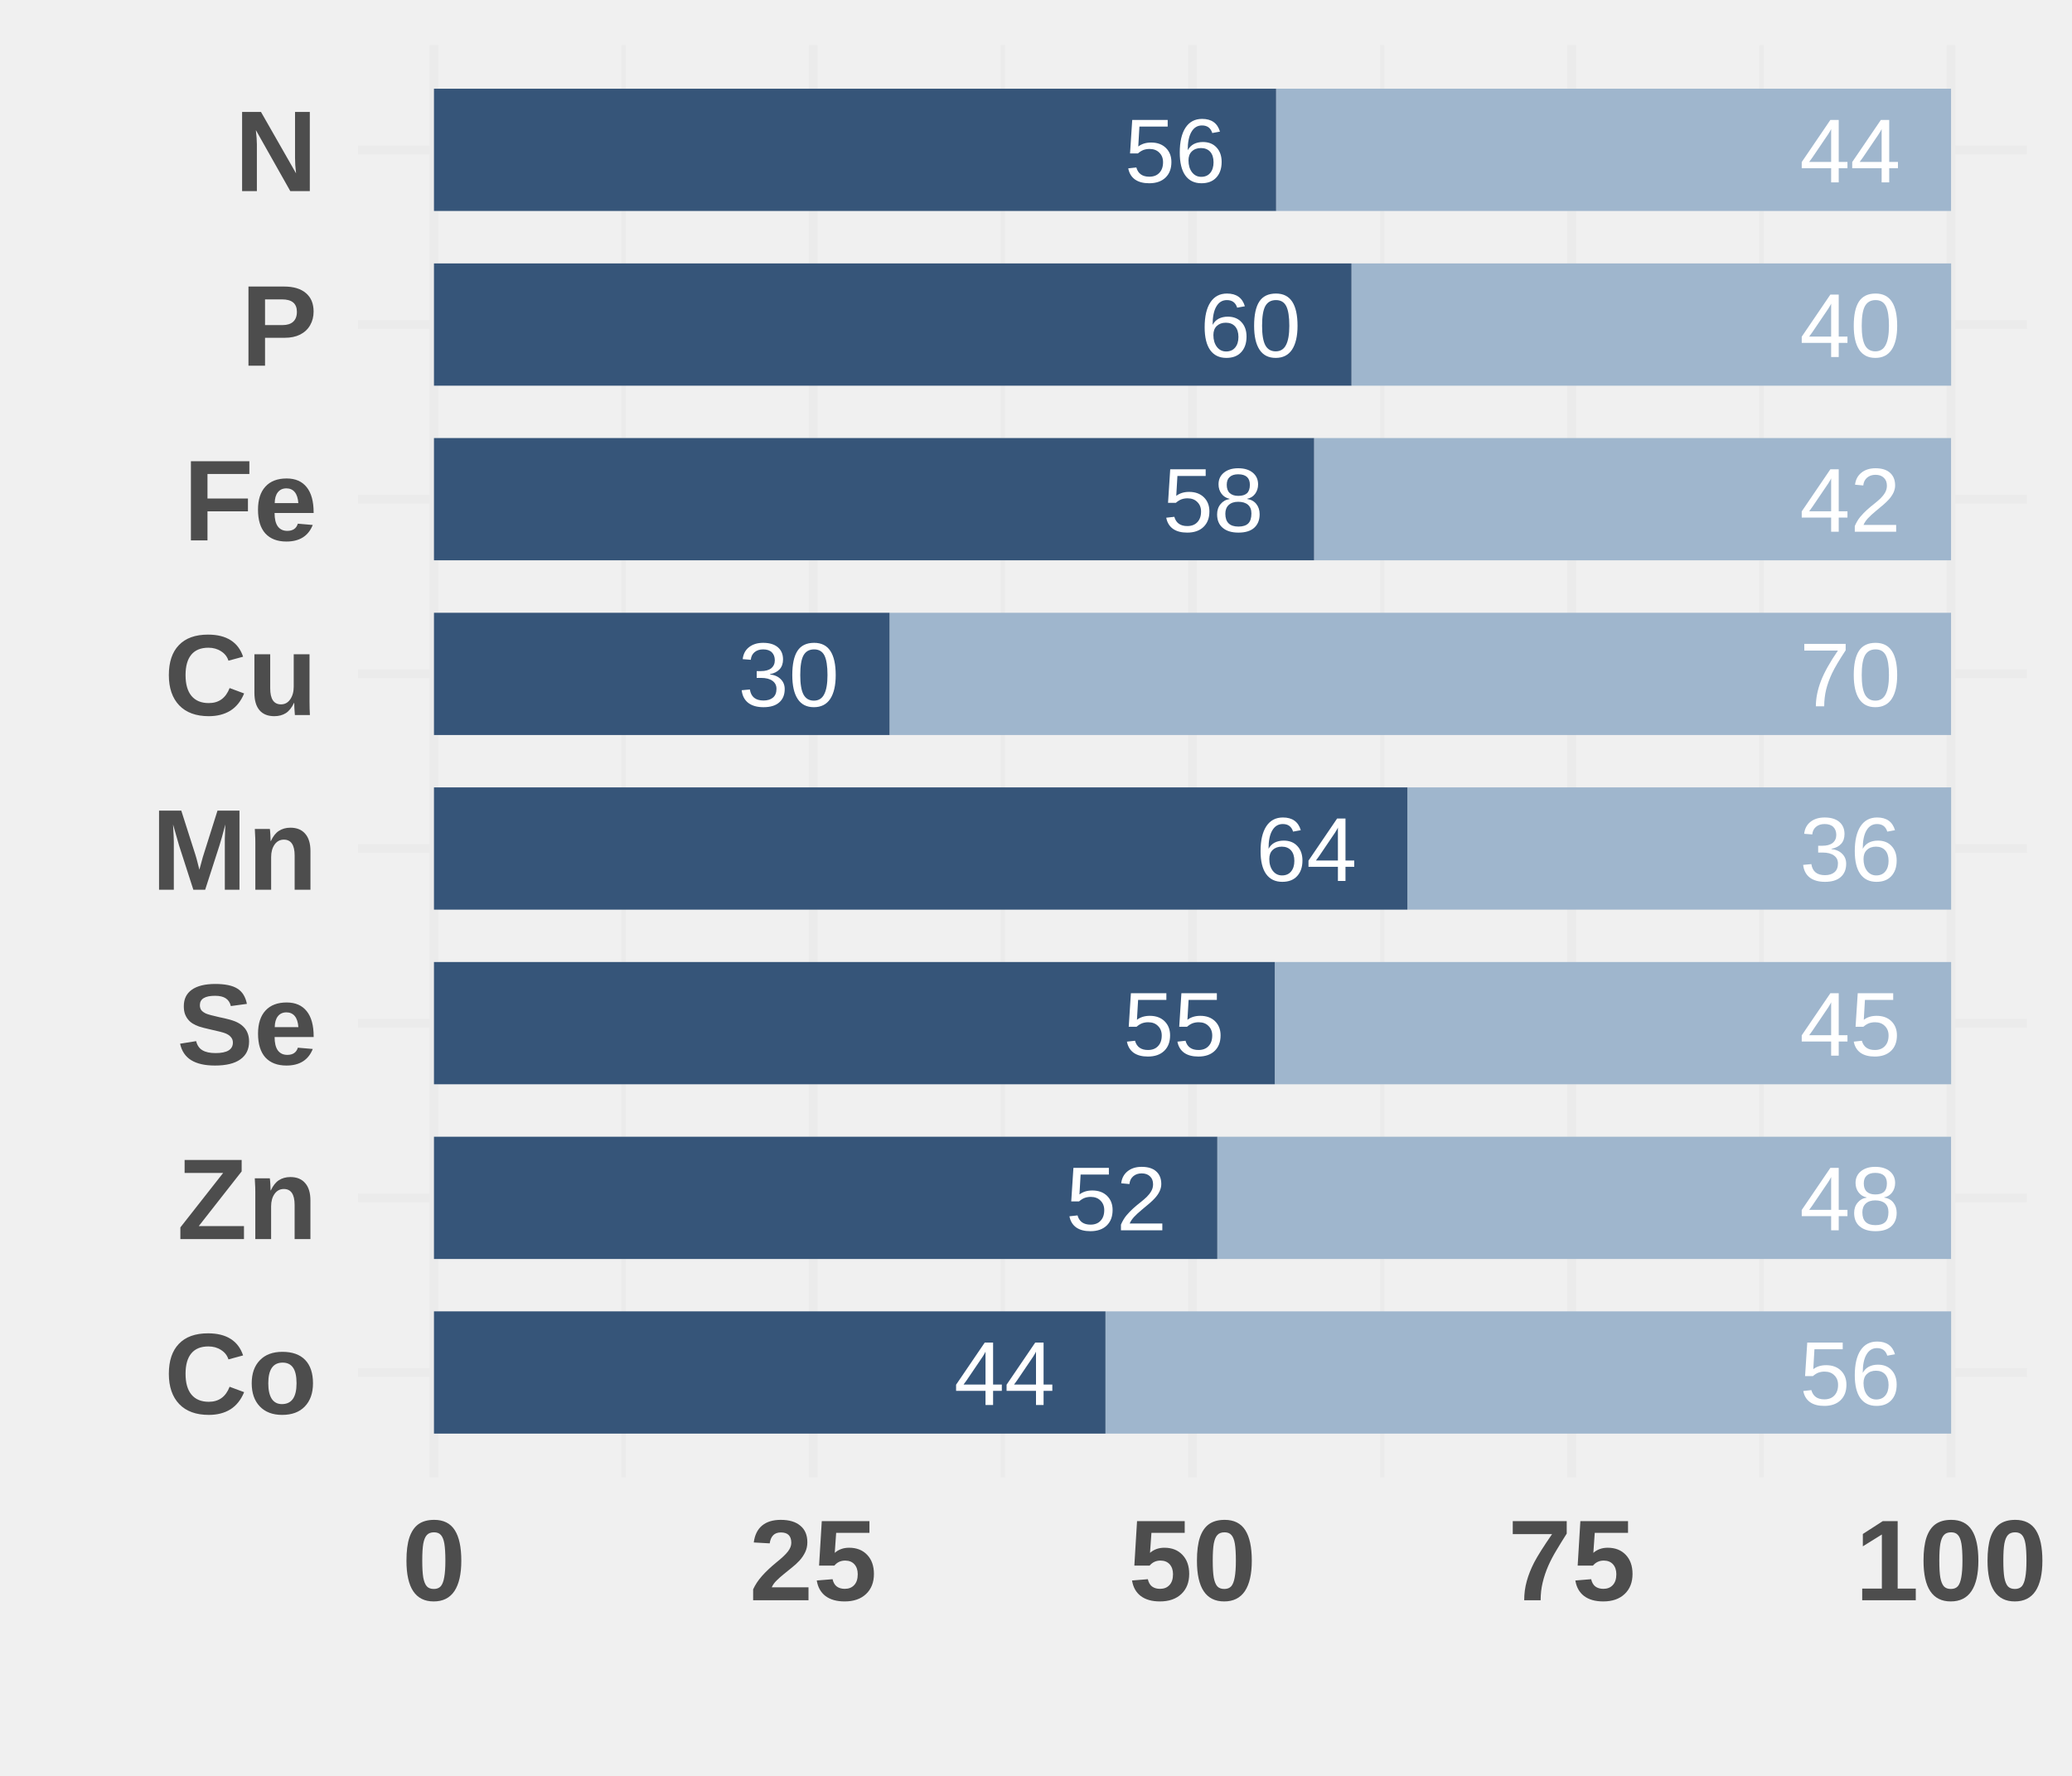
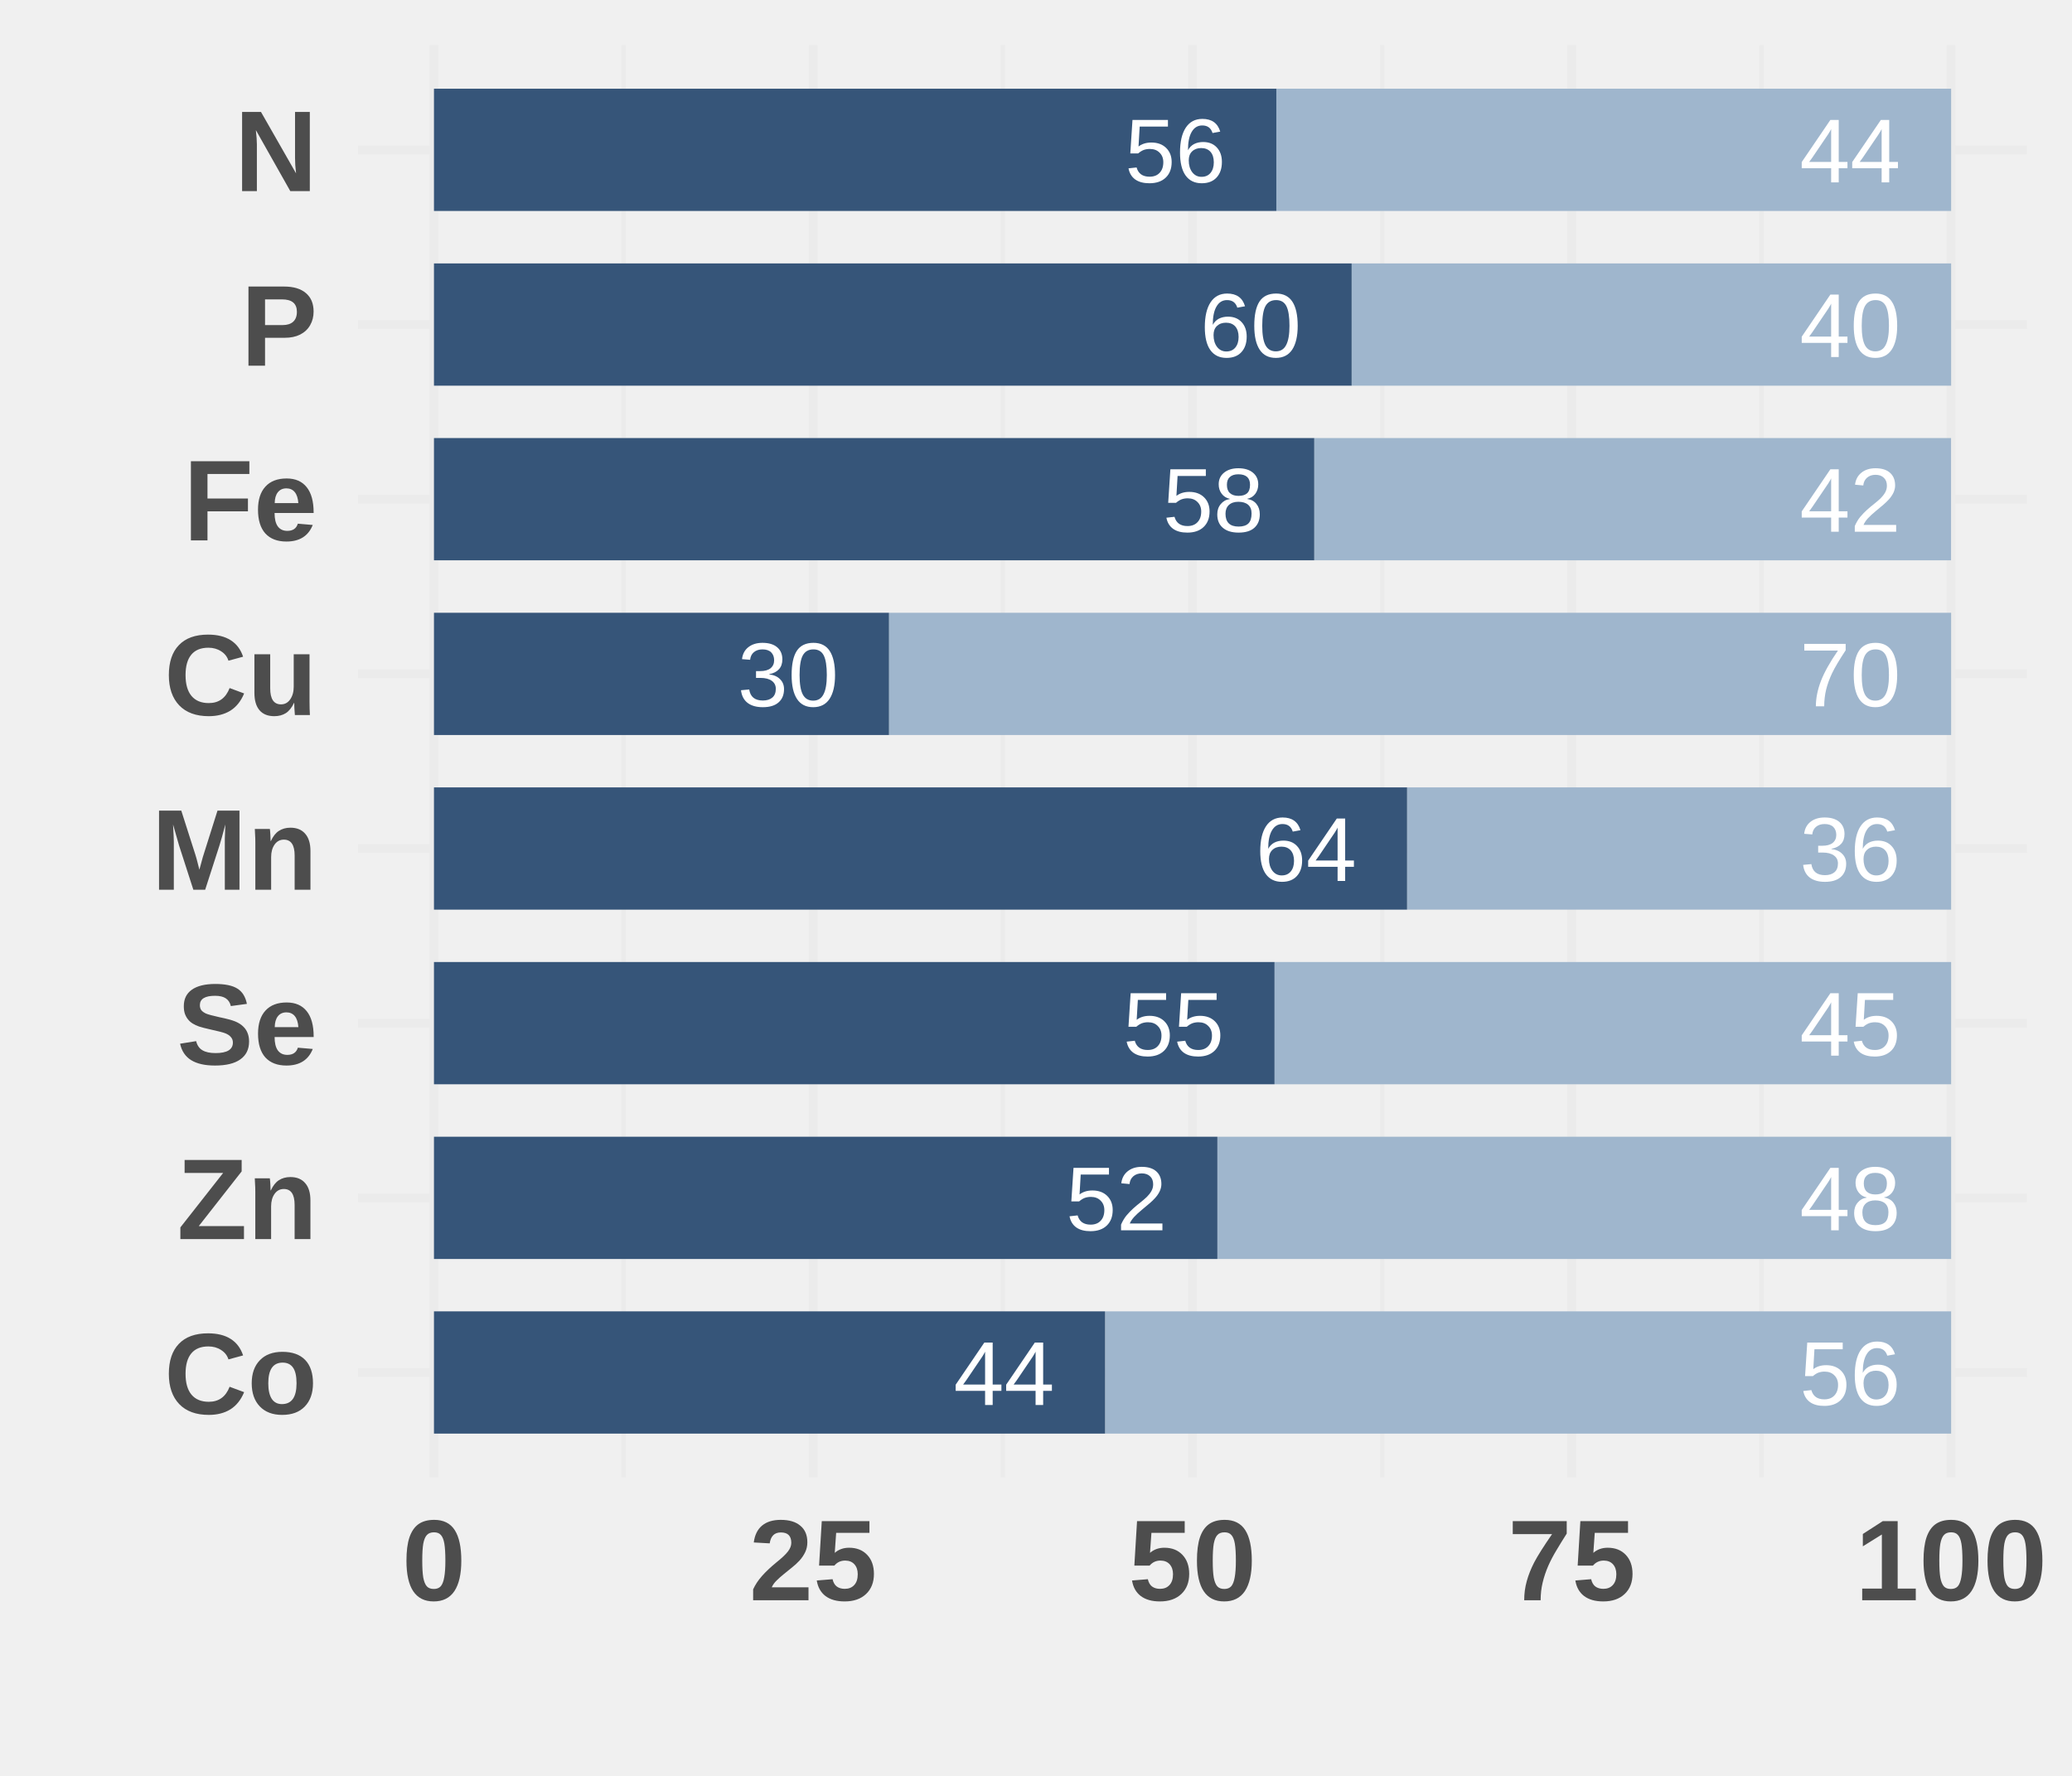
<svg xmlns="http://www.w3.org/2000/svg" class="svglite" width="252.00pt" height="216.00pt" viewBox="0 0 252.00 216.00">
  <defs>
    <style type="text/css">
    .svglite line, .svglite polyline, .svglite polygon, .svglite path, .svglite rect, .svglite circle {
      fill: none;
      stroke: #000000;
      stroke-linecap: round;
      stroke-linejoin: round;
      stroke-miterlimit: 10.00;
    }
    .svglite text {
      white-space: pre;
    }
  </style>
  </defs>
  <rect width="100%" height="100%" style="stroke: none; fill: none;" />
  <defs>
    <clipPath id="cpMC4wMHwyNTIuMDB8MC4wMHwyMTYuMDA=">
      <rect x="0.00" y="0.00" width="252.00" height="216.00" />
    </clipPath>
  </defs>
  <g clip-path="url(#cpMC4wMHwyNTIuMDB8MC4wMHwyMTYuMDA=)">
</g>
  <defs>
    <clipPath id="cpNDMuNTV8MjQ2LjUyfDUuNDh8MTc5LjY5">
      <rect x="43.55" y="5.48" width="202.97" height="174.21" />
    </clipPath>
  </defs>
  <g clip-path="url(#cpNDMuNTV8MjQ2LjUyfDUuNDh8MTc5LjY5)">
    <polyline points="75.84,179.69 75.84,5.48 " style="stroke-width: 0.53; stroke: #EBEBEB; stroke-linecap: butt;" />
    <polyline points="121.97,179.69 121.97,5.48 " style="stroke-width: 0.53; stroke: #EBEBEB; stroke-linecap: butt;" />
    <polyline points="168.10,179.69 168.10,5.48 " style="stroke-width: 0.53; stroke: #EBEBEB; stroke-linecap: butt;" />
    <polyline points="214.23,179.69 214.23,5.48 " style="stroke-width: 0.53; stroke: #EBEBEB; stroke-linecap: butt;" />
    <polyline points="43.55,166.94 246.52,166.94 " style="stroke-width: 1.07; stroke: #EBEBEB; stroke-linecap: butt;" />
    <polyline points="43.55,145.70 246.52,145.70 " style="stroke-width: 1.07; stroke: #EBEBEB; stroke-linecap: butt;" />
    <polyline points="43.55,124.45 246.52,124.45 " style="stroke-width: 1.07; stroke: #EBEBEB; stroke-linecap: butt;" />
    <polyline points="43.55,103.21 246.52,103.21 " style="stroke-width: 1.07; stroke: #EBEBEB; stroke-linecap: butt;" />
    <polyline points="43.55,81.96 246.52,81.96 " style="stroke-width: 1.07; stroke: #EBEBEB; stroke-linecap: butt;" />
    <polyline points="43.55,60.72 246.52,60.72 " style="stroke-width: 1.07; stroke: #EBEBEB; stroke-linecap: butt;" />
    <polyline points="43.55,39.47 246.52,39.47 " style="stroke-width: 1.07; stroke: #EBEBEB; stroke-linecap: butt;" />
    <polyline points="43.55,18.23 246.52,18.23 " style="stroke-width: 1.07; stroke: #EBEBEB; stroke-linecap: butt;" />
    <polyline points="52.78,179.69 52.78,5.48 " style="stroke-width: 1.07; stroke: #EBEBEB; stroke-linecap: butt;" />
    <polyline points="98.90,179.69 98.90,5.48 " style="stroke-width: 1.07; stroke: #EBEBEB; stroke-linecap: butt;" />
    <polyline points="145.03,179.69 145.03,5.48 " style="stroke-width: 1.07; stroke: #EBEBEB; stroke-linecap: butt;" />
    <polyline points="191.16,179.69 191.16,5.48 " style="stroke-width: 1.07; stroke: #EBEBEB; stroke-linecap: butt;" />
    <polyline points="237.29,179.69 237.29,5.48 " style="stroke-width: 1.07; stroke: #EBEBEB; stroke-linecap: butt;" />
-     <rect x="155.19" y="10.79" width="82.10" height="14.87" style="stroke-width: 1.07; stroke: none; stroke-linecap: square; stroke-linejoin: miter; fill: #9FB6CD;" />
-     <rect x="164.37" y="32.04" width="72.93" height="14.87" style="stroke-width: 1.07; stroke: none; stroke-linecap: square; stroke-linejoin: miter; fill: #9FB6CD;" />
-     <rect x="159.81" y="53.28" width="77.48" height="14.87" style="stroke-width: 1.07; stroke: none; stroke-linecap: square; stroke-linejoin: miter; fill: #9FB6CD;" />
-     <rect x="108.19" y="74.53" width="129.10" height="14.87" style="stroke-width: 1.07; stroke: none; stroke-linecap: square; stroke-linejoin: miter; fill: #9FB6CD;" />
-     <rect x="171.17" y="95.77" width="66.13" height="14.87" style="stroke-width: 1.07; stroke: none; stroke-linecap: square; stroke-linejoin: miter; fill: #9FB6CD;" />
-     <rect x="155.04" y="117.01" width="82.26" height="14.87" style="stroke-width: 1.07; stroke: none; stroke-linecap: square; stroke-linejoin: miter; fill: #9FB6CD;" />
-     <rect x="148.04" y="138.26" width="89.25" height="14.87" style="stroke-width: 1.07; stroke: none; stroke-linecap: square; stroke-linejoin: miter; fill: #9FB6CD;" />
-     <rect x="134.45" y="159.50" width="102.85" height="14.87" style="stroke-width: 1.07; stroke: none; stroke-linecap: square; stroke-linejoin: miter; fill: #9FB6CD;" />
-     <rect x="52.78" y="10.79" width="102.42" height="14.87" style="stroke-width: 1.07; stroke: none; stroke-linecap: square; stroke-linejoin: miter; fill: #365579;" />
-     <rect x="52.78" y="32.04" width="111.59" height="14.87" style="stroke-width: 1.07; stroke: none; stroke-linecap: square; stroke-linejoin: miter; fill: #365579;" />
-     <rect x="52.78" y="53.28" width="107.04" height="14.87" style="stroke-width: 1.07; stroke: none; stroke-linecap: square; stroke-linejoin: miter; fill: #365579;" />
-     <rect x="52.78" y="74.53" width="55.41" height="14.87" style="stroke-width: 1.07; stroke: none; stroke-linecap: square; stroke-linejoin: miter; fill: #365579;" />
-     <rect x="52.78" y="95.77" width="118.39" height="14.87" style="stroke-width: 1.07; stroke: none; stroke-linecap: square; stroke-linejoin: miter; fill: #365579;" />
-     <rect x="52.78" y="117.01" width="102.26" height="14.87" style="stroke-width: 1.07; stroke: none; stroke-linecap: square; stroke-linejoin: miter; fill: #365579;" />
-     <rect x="52.78" y="138.26" width="95.27" height="14.87" style="stroke-width: 1.07; stroke: none; stroke-linecap: square; stroke-linejoin: miter; fill: #365579;" />
-     <rect x="52.78" y="159.50" width="81.67" height="14.87" style="stroke-width: 1.07; stroke: none; stroke-linecap: square; stroke-linejoin: miter; fill: #365579;" />
+     <rect x="155.23" y="10.79" width="82.07" height="14.87" style="stroke-width: 1.07; stroke: none; stroke-linecap: square; stroke-linejoin: miter; fill: #9FB6CD;" />
+     <rect x="164.39" y="32.04" width="72.91" height="14.87" style="stroke-width: 1.07; stroke: none; stroke-linecap: square; stroke-linejoin: miter; fill: #9FB6CD;" />
+     <rect x="159.83" y="53.28" width="77.46" height="14.87" style="stroke-width: 1.07; stroke: none; stroke-linecap: square; stroke-linejoin: miter; fill: #9FB6CD;" />
+     <rect x="108.12" y="74.53" width="129.18" height="14.87" style="stroke-width: 1.07; stroke: none; stroke-linecap: square; stroke-linejoin: miter; fill: #9FB6CD;" />
+     <rect x="171.13" y="95.77" width="66.17" height="14.87" style="stroke-width: 1.07; stroke: none; stroke-linecap: square; stroke-linejoin: miter; fill: #9FB6CD;" />
+     <rect x="155.01" y="117.01" width="82.29" height="14.87" style="stroke-width: 1.07; stroke: none; stroke-linecap: square; stroke-linejoin: miter; fill: #9FB6CD;" />
+     <rect x="148.06" y="138.26" width="89.24" height="14.87" style="stroke-width: 1.07; stroke: none; stroke-linecap: square; stroke-linejoin: miter; fill: #9FB6CD;" />
+     <rect x="134.40" y="159.50" width="102.90" height="14.87" style="stroke-width: 1.07; stroke: none; stroke-linecap: square; stroke-linejoin: miter; fill: #9FB6CD;" />
+     <rect x="52.78" y="10.79" width="102.45" height="14.87" style="stroke-width: 1.07; stroke: none; stroke-linecap: square; stroke-linejoin: miter; fill: #365579;" />
+     <rect x="52.78" y="32.04" width="111.61" height="14.87" style="stroke-width: 1.07; stroke: none; stroke-linecap: square; stroke-linejoin: miter; fill: #365579;" />
+     <rect x="52.78" y="53.28" width="107.06" height="14.87" style="stroke-width: 1.07; stroke: none; stroke-linecap: square; stroke-linejoin: miter; fill: #365579;" />
+     <rect x="52.78" y="74.53" width="55.34" height="14.87" style="stroke-width: 1.07; stroke: none; stroke-linecap: square; stroke-linejoin: miter; fill: #365579;" />
+     <rect x="52.78" y="95.77" width="118.35" height="14.87" style="stroke-width: 1.07; stroke: none; stroke-linecap: square; stroke-linejoin: miter; fill: #365579;" />
+     <rect x="52.78" y="117.01" width="102.23" height="14.87" style="stroke-width: 1.07; stroke: none; stroke-linecap: square; stroke-linejoin: miter; fill: #365579;" />
+     <rect x="52.78" y="138.26" width="95.28" height="14.87" style="stroke-width: 1.07; stroke: none; stroke-linecap: square; stroke-linejoin: miter; fill: #365579;" />
+     <rect x="52.78" y="159.50" width="81.62" height="14.87" style="stroke-width: 1.07; stroke: none; stroke-linecap: square; stroke-linejoin: miter; fill: #365579;" />
    <text x="231.16" y="22.18" text-anchor="end" style="font-size: 11.04px;fill: #FFFFFF; font-family: &quot;Arial&quot;;" textLength="12.27px" lengthAdjust="spacingAndGlyphs">44</text>
    <text x="231.16" y="43.42" text-anchor="end" style="font-size: 11.04px;fill: #FFFFFF; font-family: &quot;Arial&quot;;" textLength="12.27px" lengthAdjust="spacingAndGlyphs">40</text>
    <text x="231.16" y="64.67" text-anchor="end" style="font-size: 11.04px;fill: #FFFFFF; font-family: &quot;Arial&quot;;" textLength="12.27px" lengthAdjust="spacingAndGlyphs">42</text>
    <text x="231.16" y="85.91" text-anchor="end" style="font-size: 11.04px;fill: #FFFFFF; font-family: &quot;Arial&quot;;" textLength="12.27px" lengthAdjust="spacingAndGlyphs">70</text>
    <text x="231.16" y="107.15" text-anchor="end" style="font-size: 11.04px;fill: #FFFFFF; font-family: &quot;Arial&quot;;" textLength="12.27px" lengthAdjust="spacingAndGlyphs">36</text>
    <text x="231.16" y="128.40" text-anchor="end" style="font-size: 11.04px;fill: #FFFFFF; font-family: &quot;Arial&quot;;" textLength="12.27px" lengthAdjust="spacingAndGlyphs">45</text>
    <text x="231.16" y="149.64" text-anchor="end" style="font-size: 11.04px;fill: #FFFFFF; font-family: &quot;Arial&quot;;" textLength="12.27px" lengthAdjust="spacingAndGlyphs">48</text>
    <text x="231.16" y="170.89" text-anchor="end" style="font-size: 11.04px;fill: #FFFFFF; font-family: &quot;Arial&quot;;" textLength="12.27px" lengthAdjust="spacingAndGlyphs">56</text>
-     <text x="149.06" y="22.18" text-anchor="end" style="font-size: 11.04px;fill: #FFFFFF; font-family: &quot;Arial&quot;;" textLength="12.27px" lengthAdjust="spacingAndGlyphs">56</text>
-     <text x="158.23" y="43.42" text-anchor="end" style="font-size: 11.04px;fill: #FFFFFF; font-family: &quot;Arial&quot;;" textLength="12.27px" lengthAdjust="spacingAndGlyphs">60</text>
-     <text x="153.68" y="64.67" text-anchor="end" style="font-size: 11.04px;fill: #FFFFFF; font-family: &quot;Arial&quot;;" textLength="12.27px" lengthAdjust="spacingAndGlyphs">58</text>
-     <text x="102.06" y="85.91" text-anchor="end" style="font-size: 11.04px;fill: #FFFFFF; font-family: &quot;Arial&quot;;" textLength="12.27px" lengthAdjust="spacingAndGlyphs">30</text>
-     <text x="165.03" y="107.15" text-anchor="end" style="font-size: 11.04px;fill: #FFFFFF; font-family: &quot;Arial&quot;;" textLength="12.27px" lengthAdjust="spacingAndGlyphs">64</text>
-     <text x="148.90" y="128.40" text-anchor="end" style="font-size: 11.04px;fill: #FFFFFF; font-family: &quot;Arial&quot;;" textLength="12.27px" lengthAdjust="spacingAndGlyphs">55</text>
-     <text x="141.91" y="149.64" text-anchor="end" style="font-size: 11.04px;fill: #FFFFFF; font-family: &quot;Arial&quot;;" textLength="12.27px" lengthAdjust="spacingAndGlyphs">52</text>
-     <text x="128.31" y="170.89" text-anchor="end" style="font-size: 11.04px;fill: #FFFFFF; font-family: &quot;Arial&quot;;" textLength="12.27px" lengthAdjust="spacingAndGlyphs">44</text>
+     <text x="149.09" y="22.18" text-anchor="end" style="font-size: 11.04px;fill: #FFFFFF; font-family: &quot;Arial&quot;;" textLength="12.27px" lengthAdjust="spacingAndGlyphs">56</text>
+     <text x="158.25" y="43.42" text-anchor="end" style="font-size: 11.04px;fill: #FFFFFF; font-family: &quot;Arial&quot;;" textLength="12.27px" lengthAdjust="spacingAndGlyphs">60</text>
+     <text x="153.70" y="64.67" text-anchor="end" style="font-size: 11.04px;fill: #FFFFFF; font-family: &quot;Arial&quot;;" textLength="12.27px" lengthAdjust="spacingAndGlyphs">58</text>
+     <text x="101.98" y="85.91" text-anchor="end" style="font-size: 11.04px;fill: #FFFFFF; font-family: &quot;Arial&quot;;" textLength="12.27px" lengthAdjust="spacingAndGlyphs">30</text>
+     <text x="164.99" y="107.15" text-anchor="end" style="font-size: 11.04px;fill: #FFFFFF; font-family: &quot;Arial&quot;;" textLength="12.27px" lengthAdjust="spacingAndGlyphs">64</text>
+     <text x="148.87" y="128.40" text-anchor="end" style="font-size: 11.04px;fill: #FFFFFF; font-family: &quot;Arial&quot;;" textLength="12.27px" lengthAdjust="spacingAndGlyphs">55</text>
+     <text x="141.92" y="149.64" text-anchor="end" style="font-size: 11.04px;fill: #FFFFFF; font-family: &quot;Arial&quot;;" textLength="12.27px" lengthAdjust="spacingAndGlyphs">52</text>
+     <text x="128.26" y="170.89" text-anchor="end" style="font-size: 11.04px;fill: #FFFFFF; font-family: &quot;Arial&quot;;" textLength="12.27px" lengthAdjust="spacingAndGlyphs">44</text>
  </g>
  <g clip-path="url(#cpMC4wMHwyNTIuMDB8MC4wMHwyMTYuMDA=)">
    <text x="38.62" y="171.95" text-anchor="end" style="font-size: 14.00px; font-weight: bold;fill: #4D4D4D; font-family: &quot;Arial&quot;;" textLength="18.66px" lengthAdjust="spacingAndGlyphs">Co</text>
    <text x="38.62" y="150.71" text-anchor="end" style="font-size: 14.00px; font-weight: bold;fill: #4D4D4D; font-family: &quot;Arial&quot;;" textLength="17.09px" lengthAdjust="spacingAndGlyphs">Zn</text>
    <text x="38.62" y="129.46" text-anchor="end" style="font-size: 14.00px; font-weight: bold;fill: #4D4D4D; font-family: &quot;Arial&quot;;" textLength="17.12px" lengthAdjust="spacingAndGlyphs">Se</text>
    <text x="38.62" y="108.22" text-anchor="end" style="font-size: 14.00px; font-weight: bold;fill: #4D4D4D; font-family: &quot;Arial&quot;;" textLength="20.20px" lengthAdjust="spacingAndGlyphs">Mn</text>
    <text x="38.62" y="86.97" text-anchor="end" style="font-size: 14.00px; font-weight: bold;fill: #4D4D4D; font-family: &quot;Arial&quot;;" textLength="18.66px" lengthAdjust="spacingAndGlyphs">Cu</text>
    <text x="38.62" y="65.73" text-anchor="end" style="font-size: 14.00px; font-weight: bold;fill: #4D4D4D; font-family: &quot;Arial&quot;;" textLength="16.33px" lengthAdjust="spacingAndGlyphs">Fe</text>
    <text x="38.62" y="44.48" text-anchor="end" style="font-size: 14.00px; font-weight: bold;fill: #4D4D4D; font-family: &quot;Arial&quot;;" textLength="9.34px" lengthAdjust="spacingAndGlyphs">P</text>
    <text x="38.62" y="23.24" text-anchor="end" style="font-size: 14.00px; font-weight: bold;fill: #4D4D4D; font-family: &quot;Arial&quot;;" textLength="10.11px" lengthAdjust="spacingAndGlyphs">N</text>
    <text x="52.78" y="194.64" text-anchor="middle" style="font-size: 14.00px; font-weight: bold;fill: #4D4D4D; font-family: &quot;Arial&quot;;" textLength="7.78px" lengthAdjust="spacingAndGlyphs">0</text>
    <text x="98.90" y="194.64" text-anchor="middle" style="font-size: 14.00px; font-weight: bold;fill: #4D4D4D; font-family: &quot;Arial&quot;;" textLength="15.57px" lengthAdjust="spacingAndGlyphs">25</text>
    <text x="145.03" y="194.64" text-anchor="middle" style="font-size: 14.00px; font-weight: bold;fill: #4D4D4D; font-family: &quot;Arial&quot;;" textLength="15.57px" lengthAdjust="spacingAndGlyphs">50</text>
    <text x="191.16" y="194.64" text-anchor="middle" style="font-size: 14.00px; font-weight: bold;fill: #4D4D4D; font-family: &quot;Arial&quot;;" textLength="15.57px" lengthAdjust="spacingAndGlyphs">75</text>
    <text x="237.29" y="194.64" text-anchor="middle" style="font-size: 14.00px; font-weight: bold;fill: #4D4D4D; font-family: &quot;Arial&quot;;" textLength="23.35px" lengthAdjust="spacingAndGlyphs">100</text>
  </g>
</svg>
